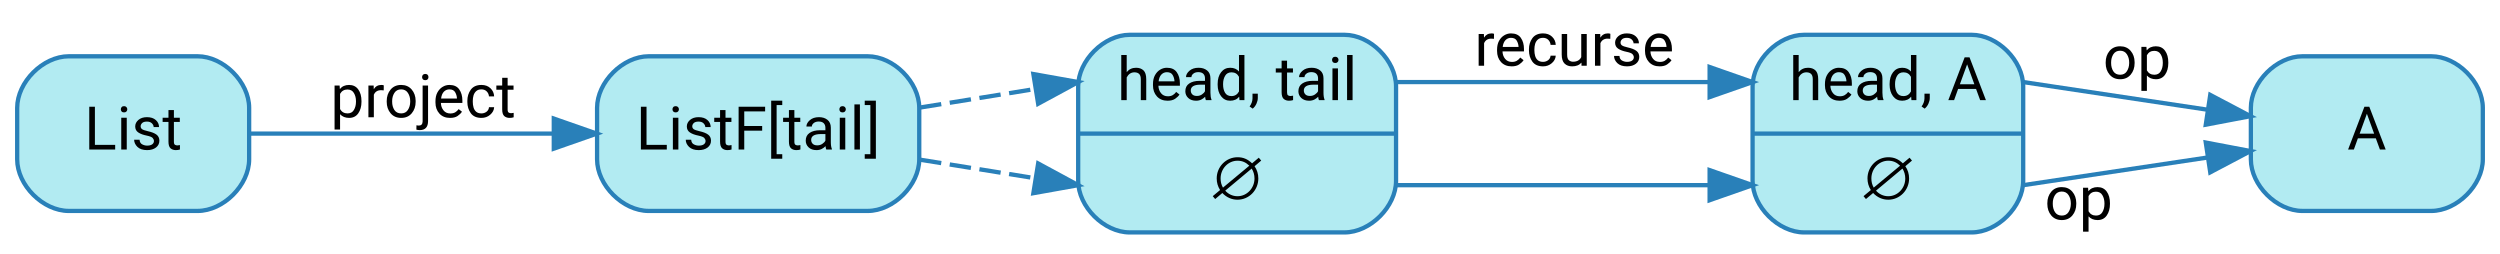
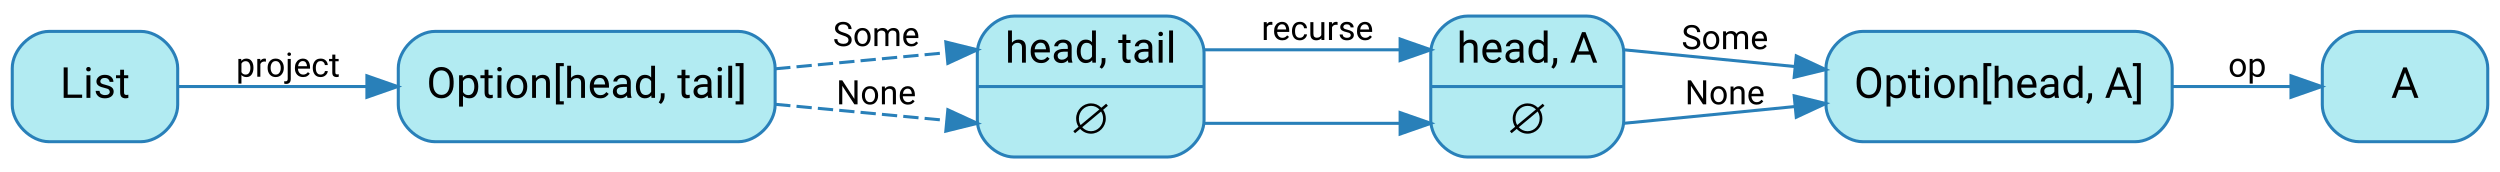
- <svg xmlns="http://www.w3.org/2000/svg" width="582pt" height="59pt" viewBox="0.00 0.00 582.00 58.79">
-   <g id="graph0" class="graph" transform="scale(1 1) rotate(0) translate(4 54.787)">
+ <svg xmlns="http://www.w3.org/2000/svg" width="816pt" height="56pt" viewBox="0.00 0.00 816.00 55.50">
+   <g id="graph0" class="graph" transform="scale(1 1) rotate(0) translate(4 51.5)">
    <g id="node1" class="node">
-       <path fill="#b2ebf2" stroke="#2980b9" d="M259,-.787C259,-.787 309,-.787 309,-.787 315,-.787 321,-6.787 321,-12.787 321,-12.787 321,-34.787 321,-34.787 321,-40.787 315,-46.787 309,-46.787 309,-46.787 259,-46.787 259,-46.787 253,-46.787 247,-40.787 247,-34.787 247,-34.787 247,-12.787 247,-12.787 247,-6.787 253,-.787 259,-.787" />
-       <text text-anchor="middle" x="284" y="-31.587" font-family="Segoe UI,Roboto,Helvetica,Arial,sans-serif" font-size="14.00" fill="#000000">head, tail</text>
-       <polyline fill="none" stroke="#2980b9" points="247,-23.787 321,-23.787 " />
-       <text text-anchor="middle" x="284" y="-8.587" font-family="Segoe UI,Roboto,Helvetica,Arial,sans-serif" font-size="14.00" fill="#000000">∅</text>
+       <path fill="#b2ebf2" stroke="#2980b9" d="M327,-.5C327,-.5 377,-.5 377,-.5 383,-.5 389,-6.5 389,-12.5 389,-12.5 389,-34.5 389,-34.5 389,-40.5 383,-46.5 377,-46.5 377,-46.5 327,-46.5 327,-46.5 321,-46.5 315,-40.5 315,-34.5 315,-34.5 315,-12.5 315,-12.5 315,-6.5 321,-.5 327,-.5" />
+       <text text-anchor="middle" x="352" y="-31.3" font-family="Segoe UI,Roboto,Helvetica,Arial,sans-serif" font-size="14.00" fill="#000000">head, tail</text>
+       <polyline fill="none" stroke="#2980b9" points="315,-23.5 389,-23.5 " />
+       <text text-anchor="middle" x="352" y="-8.3" font-family="Segoe UI,Roboto,Helvetica,Arial,sans-serif" font-size="14.00" fill="#000000">∅</text>
    </g>
    <g id="node2" class="node">
-       <path fill="#b2ebf2" stroke="#2980b9" d="M416,-.787C416,-.787 455,-.787 455,-.787 461,-.787 467,-6.787 467,-12.787 467,-12.787 467,-34.787 467,-34.787 467,-40.787 461,-46.787 455,-46.787 455,-46.787 416,-46.787 416,-46.787 410,-46.787 404,-40.787 404,-34.787 404,-34.787 404,-12.787 404,-12.787 404,-6.787 410,-.787 416,-.787" />
-       <text text-anchor="middle" x="435.5" y="-31.587" font-family="Segoe UI,Roboto,Helvetica,Arial,sans-serif" font-size="14.00" fill="#000000">head, A</text>
-       <polyline fill="none" stroke="#2980b9" points="404,-23.787 467,-23.787 " />
-       <text text-anchor="middle" x="435.5" y="-8.587" font-family="Segoe UI,Roboto,Helvetica,Arial,sans-serif" font-size="14.00" fill="#000000">∅</text>
+       <path fill="#b2ebf2" stroke="#2980b9" d="M475,-.5C475,-.5 514,-.5 514,-.5 520,-.5 526,-6.5 526,-12.5 526,-12.5 526,-34.5 526,-34.5 526,-40.5 520,-46.5 514,-46.5 514,-46.5 475,-46.5 475,-46.5 469,-46.5 463,-40.5 463,-34.5 463,-34.5 463,-12.5 463,-12.5 463,-6.5 469,-.5 475,-.5" />
+       <text text-anchor="middle" x="494.5" y="-31.3" font-family="Segoe UI,Roboto,Helvetica,Arial,sans-serif" font-size="14.00" fill="#000000">head, A</text>
+       <polyline fill="none" stroke="#2980b9" points="463,-23.5 526,-23.5 " />
+       <text text-anchor="middle" x="494.5" y="-8.3" font-family="Segoe UI,Roboto,Helvetica,Arial,sans-serif" font-size="14.00" fill="#000000">∅</text>
    </g>
    <g id="edge4" class="edge">
-       <path fill="none" stroke="#2980b9" d="M321,-35.787C321,-35.787 371.659,-35.787 393.823,-35.787" />
-       <polygon fill="#2980b9" stroke="#2980b9" points="394,-39.287 404,-35.787 394,-32.287 394,-39.287" />
-       <text text-anchor="middle" x="362.5" y="-39.587" font-family="Segoe UI,Roboto,Helvetica,Arial,sans-serif" font-size="14.00" fill="#000000">recurse</text>
+       <path fill="none" stroke="#2980b9" d="M389,-35.5C389,-35.5 432.377,-35.5 452.711,-35.5" />
+       <polygon fill="#2980b9" stroke="#2980b9" points="453,-39 463,-35.5 453,-32 453,-39" />
+       <text text-anchor="middle" x="426" y="-38.7" font-family="Segoe UI,Roboto,Helvetica,Arial,sans-serif" font-size="11.00" fill="#000000">recurse</text>
    </g>
    <g id="edge5" class="edge">
-       <path fill="none" stroke="#2980b9" d="M321,-11.787C321,-11.787 371.659,-11.787 393.823,-11.787" />
-       <polygon fill="#2980b9" stroke="#2980b9" points="394,-15.287 404,-11.787 394,-8.287 394,-15.287" />
+       <path fill="none" stroke="#2980b9" d="M389,-11.5C389,-11.5 432.377,-11.5 452.711,-11.5" />
+       <polygon fill="#2980b9" stroke="#2980b9" points="453,-15 463,-11.5 453,-8 453,-15" />
+     </g>
+     <g id="node4" class="node">
+       <path fill="#b2ebf2" stroke="#2980b9" d="M693,-41.5C693,-41.5 604,-41.5 604,-41.5 598,-41.5 592,-35.5 592,-29.5 592,-29.5 592,-17.5 592,-17.5 592,-11.5 598,-5.5 604,-5.5 604,-5.5 693,-5.5 693,-5.5 699,-5.5 705,-11.5 705,-17.5 705,-17.5 705,-29.5 705,-29.5 705,-35.5 699,-41.5 693,-41.5" />
+       <text text-anchor="middle" x="648.5" y="-19.8" font-family="Segoe UI,Roboto,Helvetica,Arial,sans-serif" font-size="14.00" fill="#000000">Option[head, A]</text>
+     </g>
+     <g id="edge6" class="edge">
+       <path fill="none" stroke="#2980b9" d="M526,-35.5C526,-35.5 553.058,-32.849 581.74,-30.04" />
+       <polygon fill="#2980b9" stroke="#2980b9" points="582.3,-33.502 591.912,-29.043 581.618,-26.535 582.3,-33.502" />
+       <text text-anchor="middle" x="559" y="-35.7" font-family="Segoe UI,Roboto,Helvetica,Arial,sans-serif" font-size="11.00" fill="#000000">Some</text>
+     </g>
+     <g id="edge7" class="edge">
+       <path fill="none" stroke="#2980b9" d="M526,-11.5C526,-11.5 553.058,-14.151 581.74,-16.96" />
+       <polygon fill="#2980b9" stroke="#2980b9" points="581.618,-20.465 591.912,-17.957 582.3,-13.498 581.618,-20.465" />
+       <text text-anchor="middle" x="559" y="-17.7" font-family="Segoe UI,Roboto,Helvetica,Arial,sans-serif" font-size="11.00" fill="#000000">None</text>
+     </g>
+     <g id="node3" class="node">
+       <path fill="#b2ebf2" stroke="#2980b9" d="M237,-41.5C237,-41.5 138,-41.5 138,-41.5 132,-41.5 126,-35.5 126,-29.5 126,-29.5 126,-17.5 126,-17.5 126,-11.5 132,-5.5 138,-5.5 138,-5.5 237,-5.5 237,-5.5 243,-5.5 249,-11.5 249,-17.5 249,-17.5 249,-29.5 249,-29.5 249,-35.5 243,-41.5 237,-41.5" />
+       <text text-anchor="middle" x="187.5" y="-19.8" font-family="Segoe UI,Roboto,Helvetica,Arial,sans-serif" font-size="14.00" fill="#000000">Option[head, tail]</text>
+     </g>
+     <g id="edge2" class="edge">
+       <path fill="none" stroke="#2980b9" stroke-dasharray="5,2" d="M249.009,-29.289C270.66,-31.327 292.657,-33.397 304.992,-34.558" />
+       <polygon fill="#2980b9" stroke="#2980b9" points="304.716,-38.047 315,-35.5 305.372,-31.078 304.716,-38.047" />
+       <text text-anchor="middle" x="282" y="-36.7" font-family="Segoe UI,Roboto,Helvetica,Arial,sans-serif" font-size="11.00" fill="#000000">Some</text>
+     </g>
+     <g id="edge3" class="edge">
+       <path fill="none" stroke="#2980b9" stroke-dasharray="5,2" d="M249.009,-17.711C270.66,-15.673 292.657,-13.603 304.992,-12.442" />
+       <polygon fill="#2980b9" stroke="#2980b9" points="305.372,-15.922 315,-11.5 304.716,-8.953 305.372,-15.922" />
+       <text text-anchor="middle" x="282" y="-17.7" font-family="Segoe UI,Roboto,Helvetica,Arial,sans-serif" font-size="11.00" fill="#000000">None</text>
+     </g>
+     <g id="node6" class="node">
+       <path fill="#b2ebf2" stroke="#2980b9" d="M796,-41.5C796,-41.5 766,-41.5 766,-41.5 760,-41.5 754,-35.5 754,-29.5 754,-29.5 754,-17.5 754,-17.5 754,-11.5 760,-5.5 766,-5.5 766,-5.5 796,-5.5 796,-5.5 802,-5.5 808,-11.5 808,-17.5 808,-17.5 808,-29.5 808,-29.5 808,-35.5 802,-41.5 796,-41.5" />
+       <text text-anchor="middle" x="781" y="-19.8" font-family="Segoe UI,Roboto,Helvetica,Arial,sans-serif" font-size="14.00" fill="#000000">A</text>
+     </g>
+     <g id="edge8" class="edge">
+       <path fill="none" stroke="#2980b9" d="M705.076,-23.5C718.133,-23.5 731.702,-23.5 743.695,-23.5" />
+       <polygon fill="#2980b9" stroke="#2980b9" points="743.777,-27 753.777,-23.5 743.777,-20 743.777,-27" />
+       <text text-anchor="middle" x="729.5" y="-26.7" font-family="Segoe UI,Roboto,Helvetica,Arial,sans-serif" font-size="11.00" fill="#000000">op</text>
    </g>
    <g id="node5" class="node">
-       <path fill="#b2ebf2" stroke="#2980b9" d="M562,-41.787C562,-41.787 532,-41.787 532,-41.787 526,-41.787 520,-35.787 520,-29.787 520,-29.787 520,-17.787 520,-17.787 520,-11.787 526,-5.787 532,-5.787 532,-5.787 562,-5.787 562,-5.787 568,-5.787 574,-11.787 574,-17.787 574,-17.787 574,-29.787 574,-29.787 574,-35.787 568,-41.787 562,-41.787" />
-       <text text-anchor="middle" x="547" y="-20.087" font-family="Segoe UI,Roboto,Helvetica,Arial,sans-serif" font-size="14.00" fill="#000000">A</text>
-     </g>
-     <g id="edge6" class="edge">
-       <path fill="none" stroke="#2980b9" d="M467,-35.787C467,-35.787 488.939,-32.496 509.84,-29.361" />
-       <polygon fill="#2980b9" stroke="#2980b9" points="510.546,-32.794 519.916,-27.85 509.507,-25.872 510.546,-32.794" />
-       <text text-anchor="middle" x="493.5" y="-36.587" font-family="Segoe UI,Roboto,Helvetica,Arial,sans-serif" font-size="14.00" fill="#000000">op</text>
-     </g>
-     <g id="edge7" class="edge">
-       <path fill="none" stroke="#2980b9" d="M467,-11.787C467,-11.787 488.939,-15.078 509.84,-18.213" />
-       <polygon fill="#2980b9" stroke="#2980b9" points="509.507,-21.702 519.916,-19.724 510.546,-14.78 509.507,-21.702" />
-       <text text-anchor="middle" x="479.92" y="-3.8" font-family="Segoe UI,Roboto,Helvetica,Arial,sans-serif" font-size="14.00" fill="#000000">op</text>
-     </g>
-     <g id="node3" class="node">
-       <path fill="#b2ebf2" stroke="#2980b9" d="M198,-41.787C198,-41.787 147,-41.787 147,-41.787 141,-41.787 135,-35.787 135,-29.787 135,-29.787 135,-17.787 135,-17.787 135,-11.787 141,-5.787 147,-5.787 147,-5.787 198,-5.787 198,-5.787 204,-5.787 210,-11.787 210,-17.787 210,-17.787 210,-29.787 210,-29.787 210,-35.787 204,-41.787 198,-41.787" />
-       <text text-anchor="middle" x="172.5" y="-20.087" font-family="Segoe UI,Roboto,Helvetica,Arial,sans-serif" font-size="14.00" fill="#000000">ListF[tail]</text>
-     </g>
-     <g id="edge2" class="edge">
-       <path fill="none" stroke="#2980b9" stroke-dasharray="5,2" d="M210.186,-29.857C220.148,-31.462 230.067,-33.059 237.095,-34.192" />
-       <polygon fill="#2980b9" stroke="#2980b9" points="236.571,-37.652 247,-35.787 237.684,-30.741 236.571,-37.652" />
-     </g>
-     <g id="edge3" class="edge">
-       <path fill="none" stroke="#2980b9" stroke-dasharray="5,2" d="M210.186,-17.717C220.148,-16.112 230.067,-14.514 237.095,-13.383" />
-       <polygon fill="#2980b9" stroke="#2980b9" points="237.684,-16.833 247,-11.787 236.571,-9.922 237.684,-16.833" />
-     </g>
-     <g id="node4" class="node">
-       <path fill="#b2ebf2" stroke="#2980b9" d="M42,-41.787C42,-41.787 12,-41.787 12,-41.787 6,-41.787 0,-35.787 0,-29.787 0,-29.787 0,-17.787 0,-17.787 0,-11.787 6,-5.787 12,-5.787 12,-5.787 42,-5.787 42,-5.787 48,-5.787 54,-11.787 54,-17.787 54,-17.787 54,-29.787 54,-29.787 54,-35.787 48,-41.787 42,-41.787" />
-       <text text-anchor="middle" x="27" y="-20.087" font-family="Segoe UI,Roboto,Helvetica,Arial,sans-serif" font-size="14.00" fill="#000000">List</text>
+       <path fill="#b2ebf2" stroke="#2980b9" d="M42,-41.5C42,-41.5 12,-41.5 12,-41.5 6,-41.5 0,-35.5 0,-29.5 0,-29.5 0,-17.5 0,-17.5 0,-11.5 6,-5.5 12,-5.5 12,-5.5 42,-5.5 42,-5.5 48,-5.5 54,-11.5 54,-17.5 54,-17.5 54,-29.5 54,-29.5 54,-35.5 48,-41.5 42,-41.5" />
+       <text text-anchor="middle" x="27" y="-19.8" font-family="Segoe UI,Roboto,Helvetica,Arial,sans-serif" font-size="14.00" fill="#000000">List</text>
    </g>
    <g id="edge1" class="edge">
-       <path fill="none" stroke="#2980b9" d="M54.026,-23.787C73.856,-23.787 101.309,-23.787 124.795,-23.787" />
-       <polygon fill="#2980b9" stroke="#2980b9" points="124.923,-27.287 134.923,-23.787 124.923,-20.287 124.923,-27.287" />
-       <text text-anchor="middle" x="94.5" y="-27.587" font-family="Segoe UI,Roboto,Helvetica,Arial,sans-serif" font-size="14.00" fill="#000000">project</text>
+       <path fill="none" stroke="#2980b9" d="M54.227,-23.5C71.135,-23.5 93.728,-23.5 115.503,-23.5" />
+       <polygon fill="#2980b9" stroke="#2980b9" points="115.76,-27 125.76,-23.5 115.76,-20 115.76,-27" />
+       <text text-anchor="middle" x="90" y="-26.7" font-family="Segoe UI,Roboto,Helvetica,Arial,sans-serif" font-size="11.00" fill="#000000">project</text>
    </g>
  </g>
</svg>
